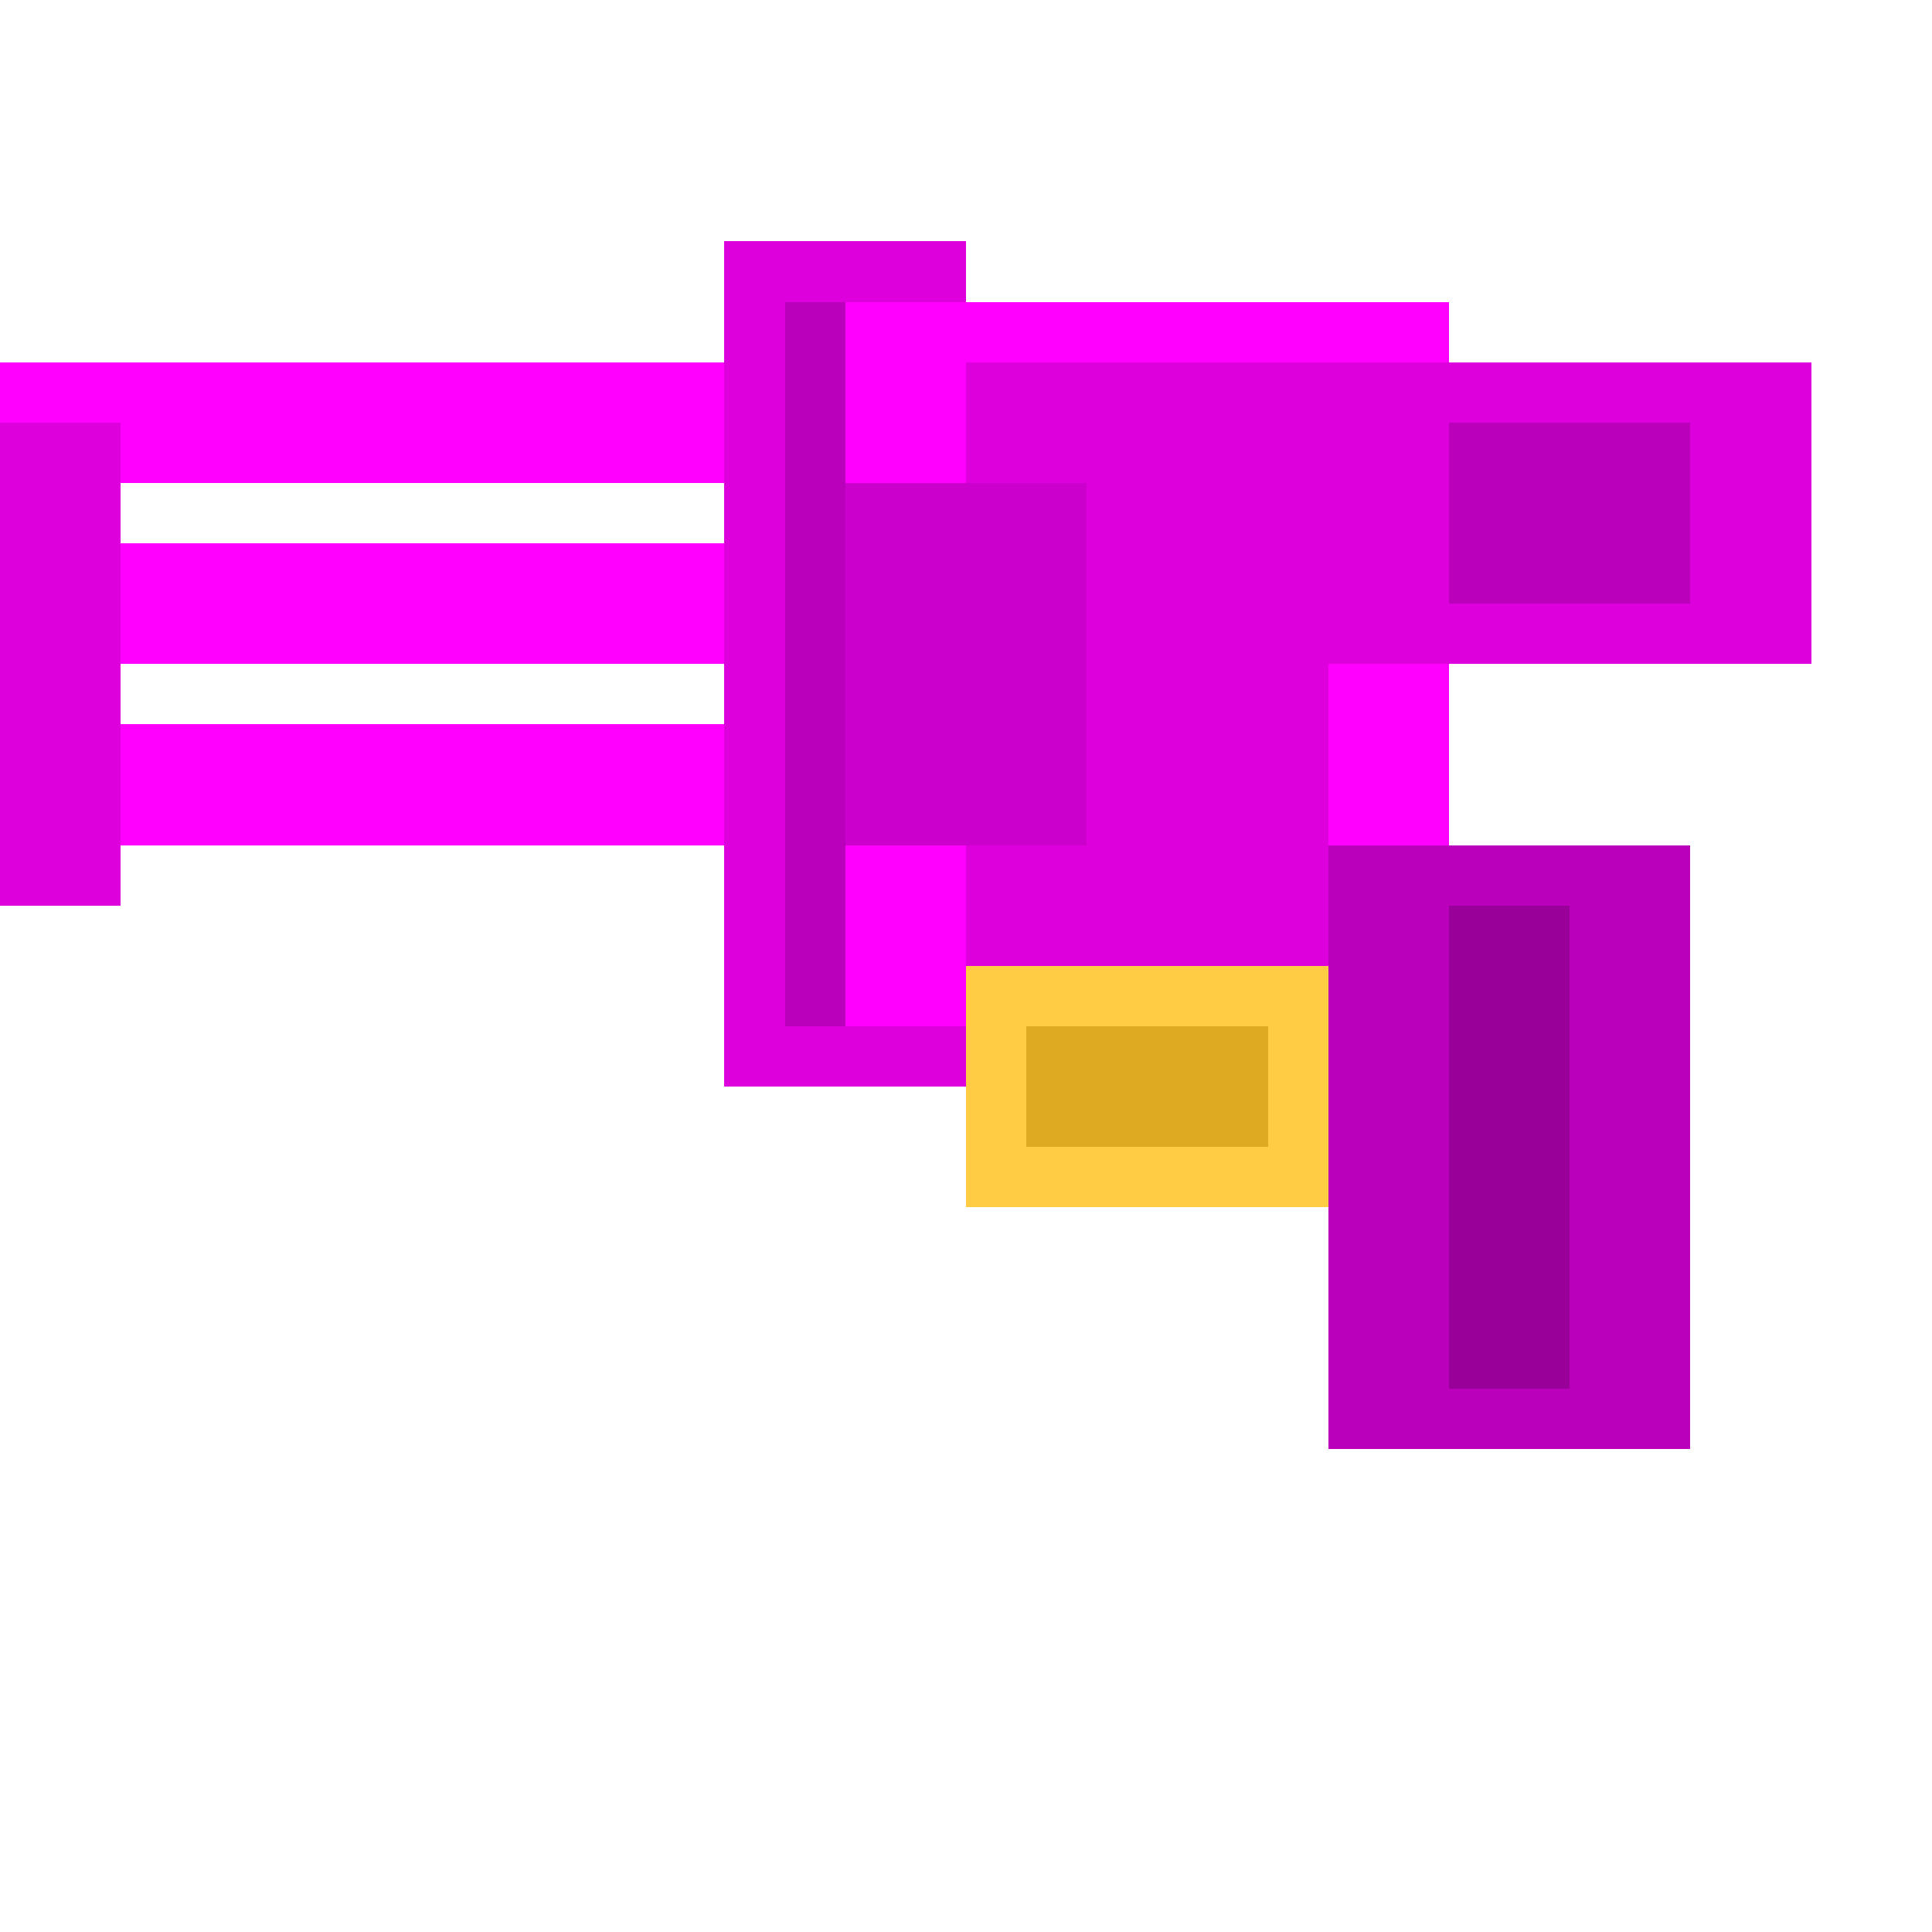
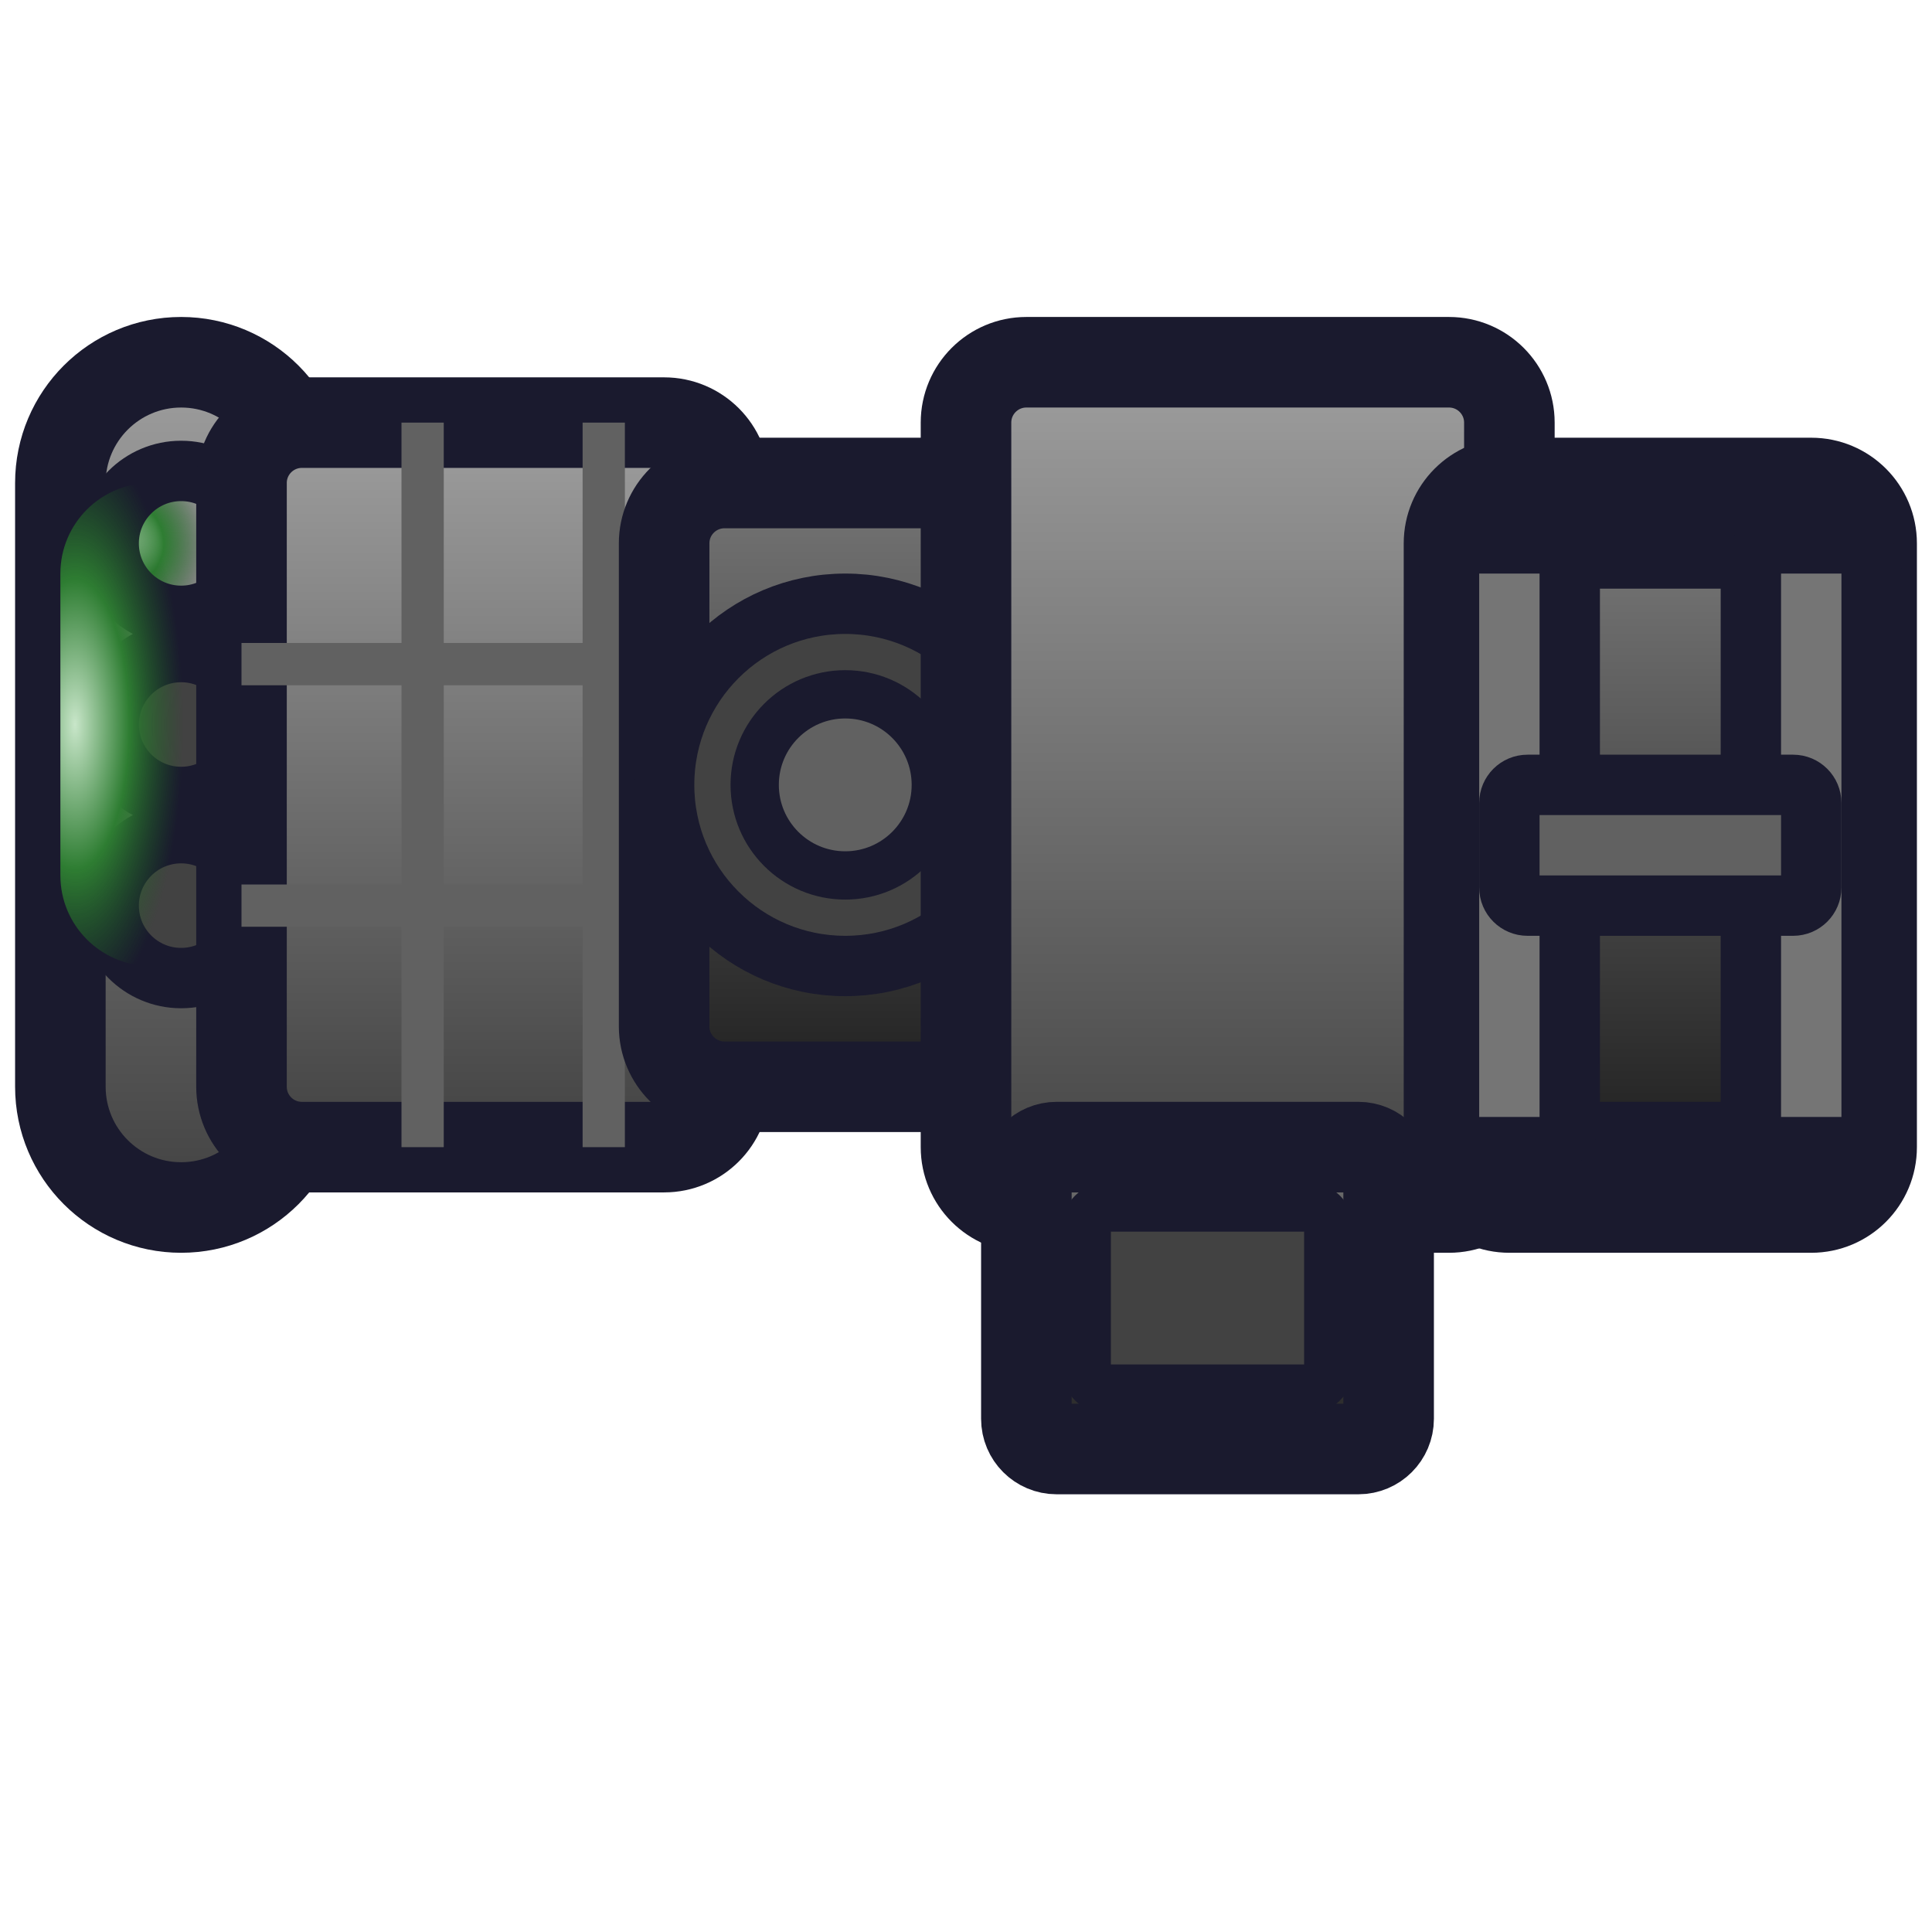
- <svg xmlns="http://www.w3.org/2000/svg" viewBox="0 0 32 32" width="32" height="32" shape-rendering="crispEdges">
-   <rect x="0" y="6" width="14" height="2" fill="#ff00ff" />
-   <rect x="0" y="9" width="14" height="2" fill="#ff00ff" />
-   <rect x="0" y="12" width="14" height="2" fill="#ff00ff" />
-   <rect x="0" y="7" width="2" height="8" fill="#dd00dd" />
-   <rect x="12" y="4" width="4" height="14" fill="#dd00dd" />
-   <rect x="13" y="5" width="2" height="12" fill="#bb00bb" />
-   <rect x="14" y="5" width="10" height="12" fill="#ff00ff" />
-   <rect x="16" y="6" width="6" height="10" fill="#dd00dd" />
-   <rect x="14" y="8" width="4" height="6" fill="#cc00cc" />
-   <rect x="22" y="6" width="8" height="5" fill="#dd00dd" />
-   <rect x="24" y="7" width="4" height="3" fill="#bb00bb" />
-   <rect x="22" y="14" width="6" height="10" fill="#bb00bb" />
-   <rect x="24" y="15" width="2" height="8" fill="#990099" />
-   <rect x="16" y="16" width="6" height="4" fill="#ffcc44" />
-   <rect x="17" y="17" width="4" height="2" fill="#ddaa22" />
+ <svg xmlns="http://www.w3.org/2000/svg" viewBox="0 0 32 32" width="32" height="32" shape-rendering="geometricPrecision">
+   <defs>
+     <linearGradient id="mgun_body" x1="0" y1="0" x2="0" y2="1">
+       <stop offset="0%" stop-color="#9e9e9e" />
+       <stop offset="100%" stop-color="#424242" />
+     </linearGradient>
+     <linearGradient id="mgun_heavy" x1="0" y1="0" x2="0" y2="1">
+       <stop offset="0%" stop-color="#757575" />
+       <stop offset="100%" stop-color="#212121" />
+     </linearGradient>
+     <radialGradient id="mgun_energy" cx="8%" cy="50%" r="60%">
+       <stop offset="0%" stop-color="#c8e6c9" />
+       <stop offset="50%" stop-color="#2e7d32" />
+       <stop offset="100%" stop-color="#1b5e20" stop-opacity="0" />
+     </radialGradient>
+     <radialGradient id="mgun_barrel_glow" cx="50%" cy="50%" r="50%">
+       <stop offset="0%" stop-color="#a5d6a7" stop-opacity="0.8" />
+       <stop offset="100%" stop-color="#2e7d32" stop-opacity="0" />
+     </radialGradient>
+   </defs>
+   <g stroke="#1a1a2e" stroke-width="1.5" stroke-linejoin="round" fill="none">
+     <rect x="1" y="6" width="4" height="14" rx="2" fill="url(#mgun_body)" />
+     <circle cx="3" cy="9" r="1.2" fill="url(#mgun_energy)" stroke-width="1" />
+     <circle cx="3" cy="12" r="1.2" fill="#424242" stroke-width="1" />
+     <circle cx="3" cy="15" r="1.2" fill="#424242" stroke-width="1" />
+     <rect x="1" y="8" width="3" height="8" rx="1.5" fill="url(#mgun_energy)" stroke="none" />
+     <rect x="4" y="7" width="8" height="12" rx="1" fill="url(#mgun_body)" />
+     <line x1="4" y1="11" x2="12" y2="11" stroke="#616161" stroke-width="0.7" />
+     <line x1="4" y1="15" x2="12" y2="15" stroke="#616161" stroke-width="0.7" />
+     <line x1="7" y1="7" x2="7" y2="19" stroke="#616161" stroke-width="0.7" />
+     <line x1="10" y1="7" x2="10" y2="19" stroke="#616161" stroke-width="0.7" />
+     <rect x="11" y="8" width="6" height="10" rx="1" fill="url(#mgun_heavy)" />
+     <circle cx="14" cy="13" r="3" fill="#424242" stroke-width="1" />
+     <circle cx="14" cy="13" r="1.5" fill="#616161" stroke-width="0.8" />
+     <rect x="16" y="6" width="9" height="14" rx="1" fill="url(#mgun_body)" />
+     <rect x="17" y="19" width="6" height="5" rx="0.5" fill="url(#mgun_heavy)" />
+     <rect x="18" y="20" width="4" height="3" rx="0.3" fill="#424242" stroke-width="0.8" />
+     <rect x="24" y="8" width="7" height="12" rx="1" fill="url(#mgun_body)" />
+     <rect x="25" y="9" width="5" height="10" rx="0.5" fill="url(#mgun_heavy)" />
+     <rect x="24" y="9" width="2" height="10" rx="0.5" fill="#757575" stroke-width="1" />
+     <rect x="29" y="9" width="2" height="10" rx="0.5" fill="#757575" stroke-width="1" />
+     <rect x="25" y="13" width="5" height="2" rx="0.3" fill="#616161" stroke-width="1" />
+   </g>
</svg>
